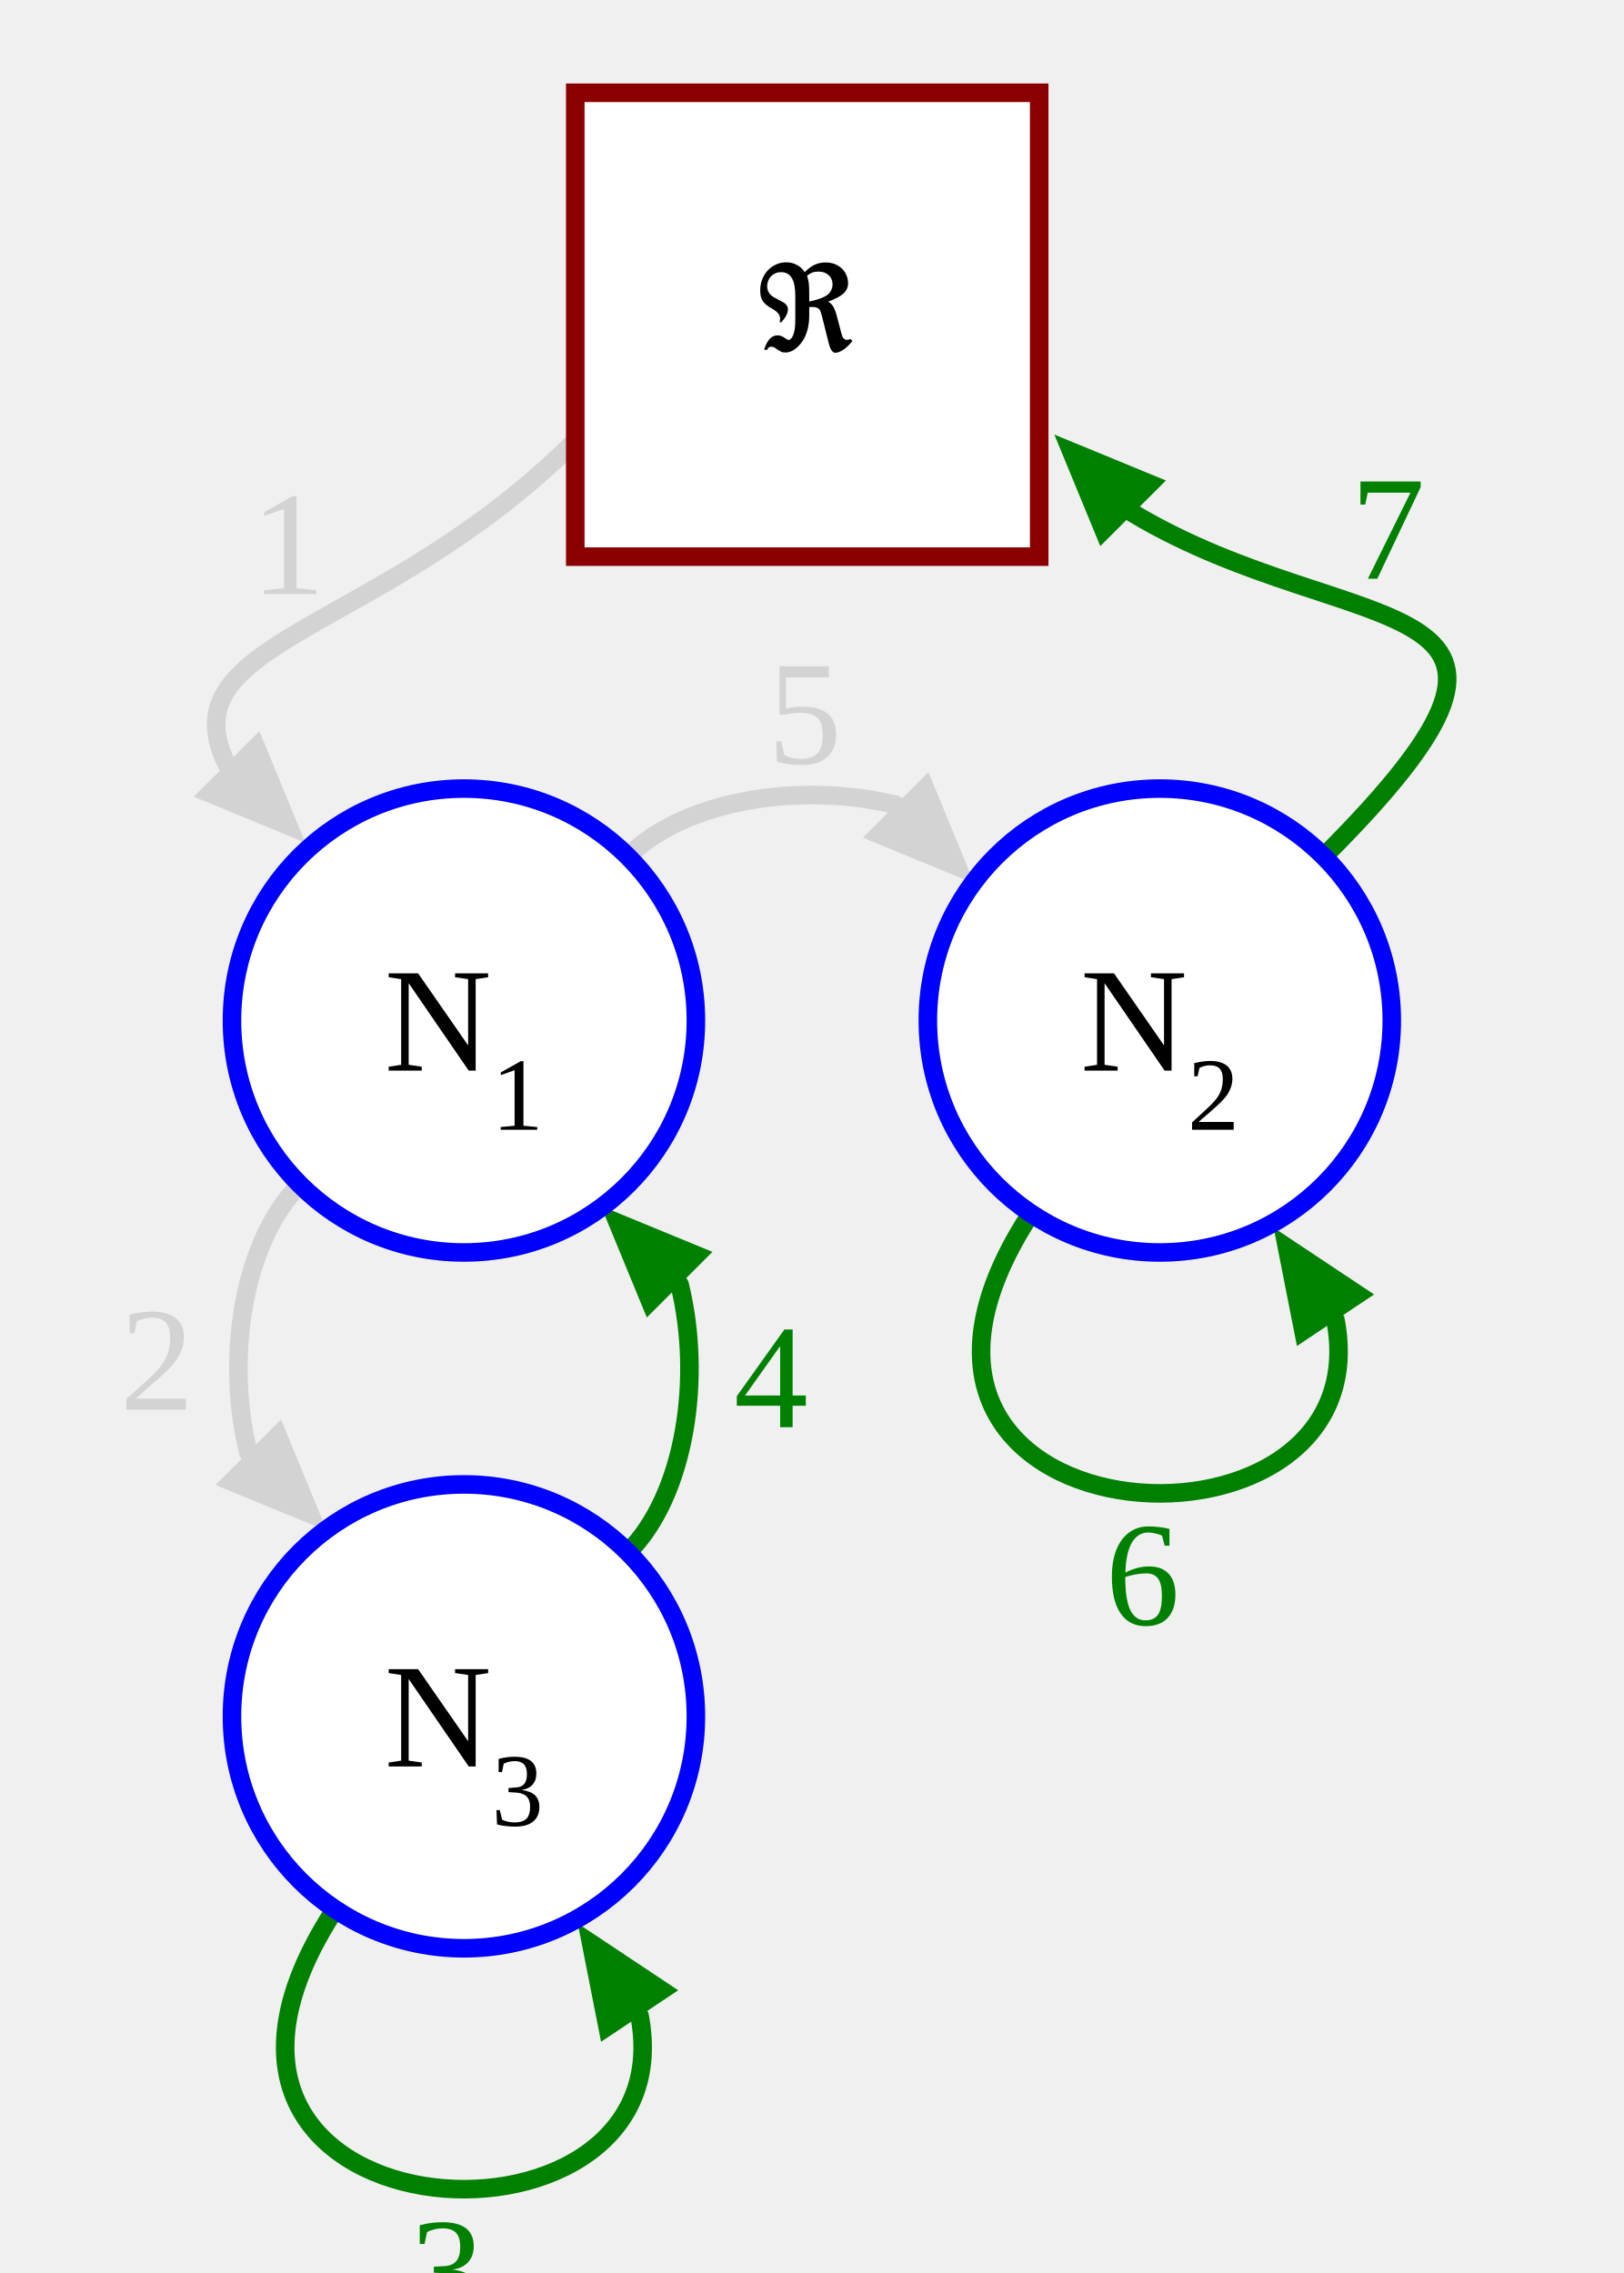
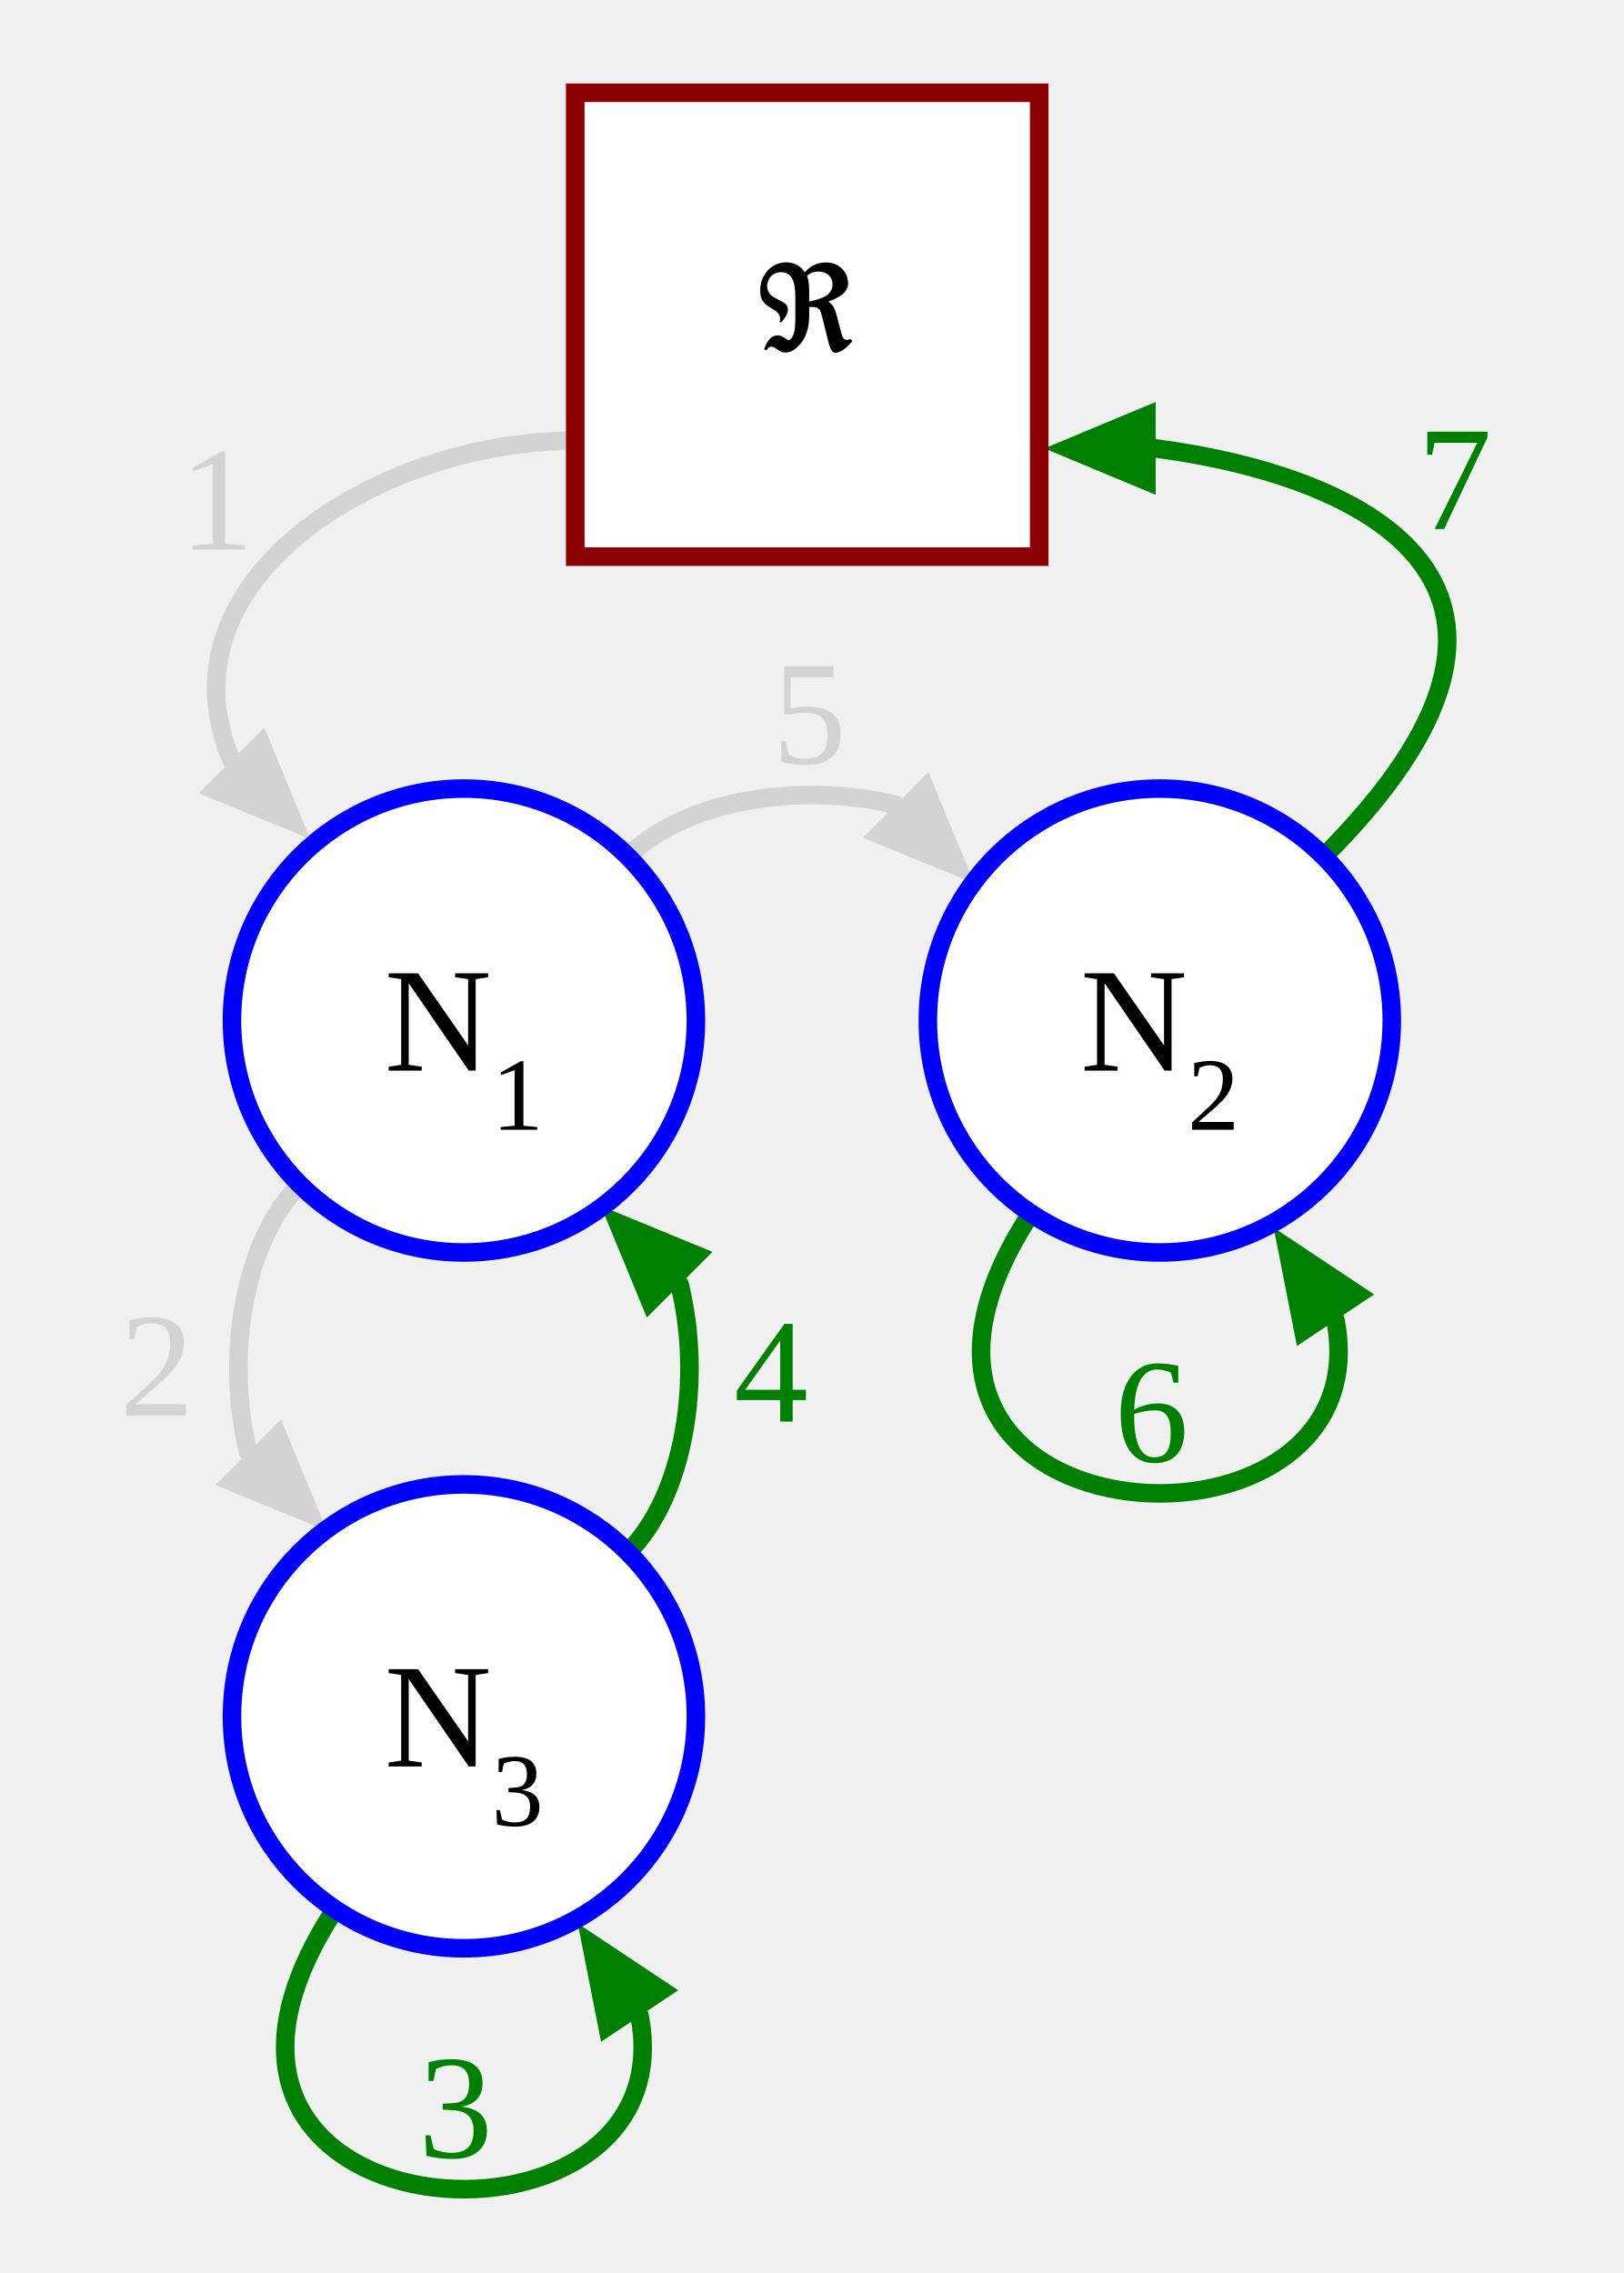
<svg xmlns="http://www.w3.org/2000/svg" width="175" height="245">
-   <path d="M 62 47.5 C41.203 68.297 17.865 68.907 24.419 82.338" fill="none" stroke="lightgrey" stroke-linecap="round" stroke-width="2" />
-   <polygon points="27.955 78.802, 32.905 90.823, 20.884 85.873" fill="lightgrey" stroke="none" />
+   <path d="M 62 47.5 C40.69 47.5 16.714 62.634 24.959 81.961" fill="none" stroke="lightgrey" stroke-linecap="round" stroke-width="2" />
+   <polygon points="28.494 78.425, 33.444 90.446, 21.423 85.496" fill="lightgrey" stroke="none" />
  <path d="M 32.322 127.678 C26.136 133.864 24.279 146.482 26.753 156.528" fill="none" stroke="lightgrey" stroke-linecap="round" stroke-width="2" />
  <polygon points="30.289 152.993, 35.238 165.013, 23.217 160.064" fill="lightgrey" stroke="none" />
  <path d="M 36.378 205.387 C12.113 241.703 74.292 245.674 68.936 217.302" fill="none" stroke="green" stroke-linecap="round" stroke-width="2" />
  <polygon points="64.779 220.08, 62.269 207.325, 73.093 214.525" fill="green" stroke="none" />
  <path d="M 67.678 167.322 C73.864 161.136 75.721 148.518 73.247 138.472" fill="none" stroke="green" stroke-linecap="round" stroke-width="2" />
  <polygon points="69.711 142.007, 64.762 129.987, 76.783 134.936" fill="green" stroke="none" />
  <path d="M 67.678 92.322 C73.864 86.136 86.482 84.279 96.528 86.753" fill="none" stroke="lightgrey" stroke-linecap="round" stroke-width="2" />
  <polygon points="100.064 83.217, 105.013 95.238, 92.993 90.289" fill="lightgrey" stroke="none" />
  <path d="M 111.378 130.387 C87.113 166.703 149.292 170.674 143.936 142.302" fill="none" stroke="green" stroke-linecap="round" stroke-width="2" />
  <polygon points="139.779 145.08, 137.269 132.325, 148.093 139.525" fill="green" stroke="none" />
-   <path d="M 142.678 92.322 C172.59 62.41 145.993 69.601 122.119 55.328" fill="none" stroke="green" stroke-linecap="round" stroke-width="2" />
-   <polygon points="118.584 58.863, 113.634 46.842, 125.655 51.792" fill="green" stroke="none" />
-   <text font-size="16" text-anchor="middle" x="31.044" y="58.638" dominant-baseline="central" fill="lightgrey">
+   <path d="M 142.678 92.322 C171.577 63.423 147.73 51.398 124.552 48.332" fill="none" stroke="green" stroke-linecap="round" stroke-width="2" />
+   <polygon points="124.552 53.332, 112.552 48.332, 124.552 43.332" fill="green" stroke="none" />
+   <text font-size="16" text-anchor="middle" x="23.365" y="53.828" dominant-baseline="central" fill="lightgrey">
1<tspan dy="8" font-size=".7em" />
  </text>
-   <text font-size="16" text-anchor="middle" x="16.902" y="146.564" dominant-baseline="central" fill="lightgrey">
+   <text font-size="16" text-anchor="middle" x="16.894" y="147.173" dominant-baseline="central" fill="lightgrey">
2<tspan dy="8" font-size=".7em" />
  </text>
-   <text font-size="16" text-anchor="middle" x="48.148" y="244.721" dominant-baseline="central" fill="green">
+   <text font-size="16" text-anchor="middle" x="49.1" y="227.153" dominant-baseline="central" fill="green">
3<tspan dy="8" font-size=".7em" />
  </text>
-   <text font-size="16" text-anchor="middle" x="83.098" y="148.436" dominant-baseline="central" fill="green">
+   <text font-size="16" text-anchor="middle" x="83.106" y="147.827" dominant-baseline="central" fill="green">
4<tspan dy="8" font-size=".7em" />
  </text>
-   <text font-size="16" text-anchor="middle" x="86.732" y="76.901" dominant-baseline="central" fill="lightgrey">
+   <text font-size="16" text-anchor="middle" x="87.232" y="76.894" dominant-baseline="central" fill="lightgrey">
5<tspan dy="8" font-size=".7em" />
  </text>
-   <text font-size="16" text-anchor="middle" x="123.148" y="169.721" dominant-baseline="central" fill="green">
+   <text font-size="16" text-anchor="middle" x="124.1" y="152.153" dominant-baseline="central" fill="green">
6<tspan dy="8" font-size=".7em" />
  </text>
-   <text font-size="16" text-anchor="middle" x="149.561" y="56.986" dominant-baseline="central" fill="green">
+   <text font-size="16" text-anchor="middle" x="156.767" y="51.619" dominant-baseline="central" fill="green">
7<tspan dy="8" font-size=".7em" />
  </text>
  <rect x="62" y="10" fill="white" width="50" height="50" stroke="darkred" stroke-width="2" />
  <circle cx="50" r="25" stroke="blue" stroke-width="2" cy="110" fill="white" />
  <circle cx="50" r="25" stroke="blue" stroke-width="2" cy="185" fill="white" />
  <circle cx="125" r="25" stroke="blue" stroke-width="2" cy="110" fill="white" />
  <text font-size="16" text-anchor="middle" x="87" y="35" dominant-baseline="central" fill="">
ℜ<tspan dy="8" font-size=".7em" />
  </text>
  <text font-size="16" text-anchor="middle" x="50" y="110" dominant-baseline="central" fill="">
N<tspan dy="8" font-size=".7em">1</tspan>
  </text>
  <text font-size="16" text-anchor="middle" x="50" y="185" dominant-baseline="central" fill="">
N<tspan dy="8" font-size=".7em">3</tspan>
  </text>
  <text font-size="16" text-anchor="middle" x="125" y="110" dominant-baseline="central" fill="">
N<tspan dy="8" font-size=".7em">2</tspan>
  </text>
</svg>
